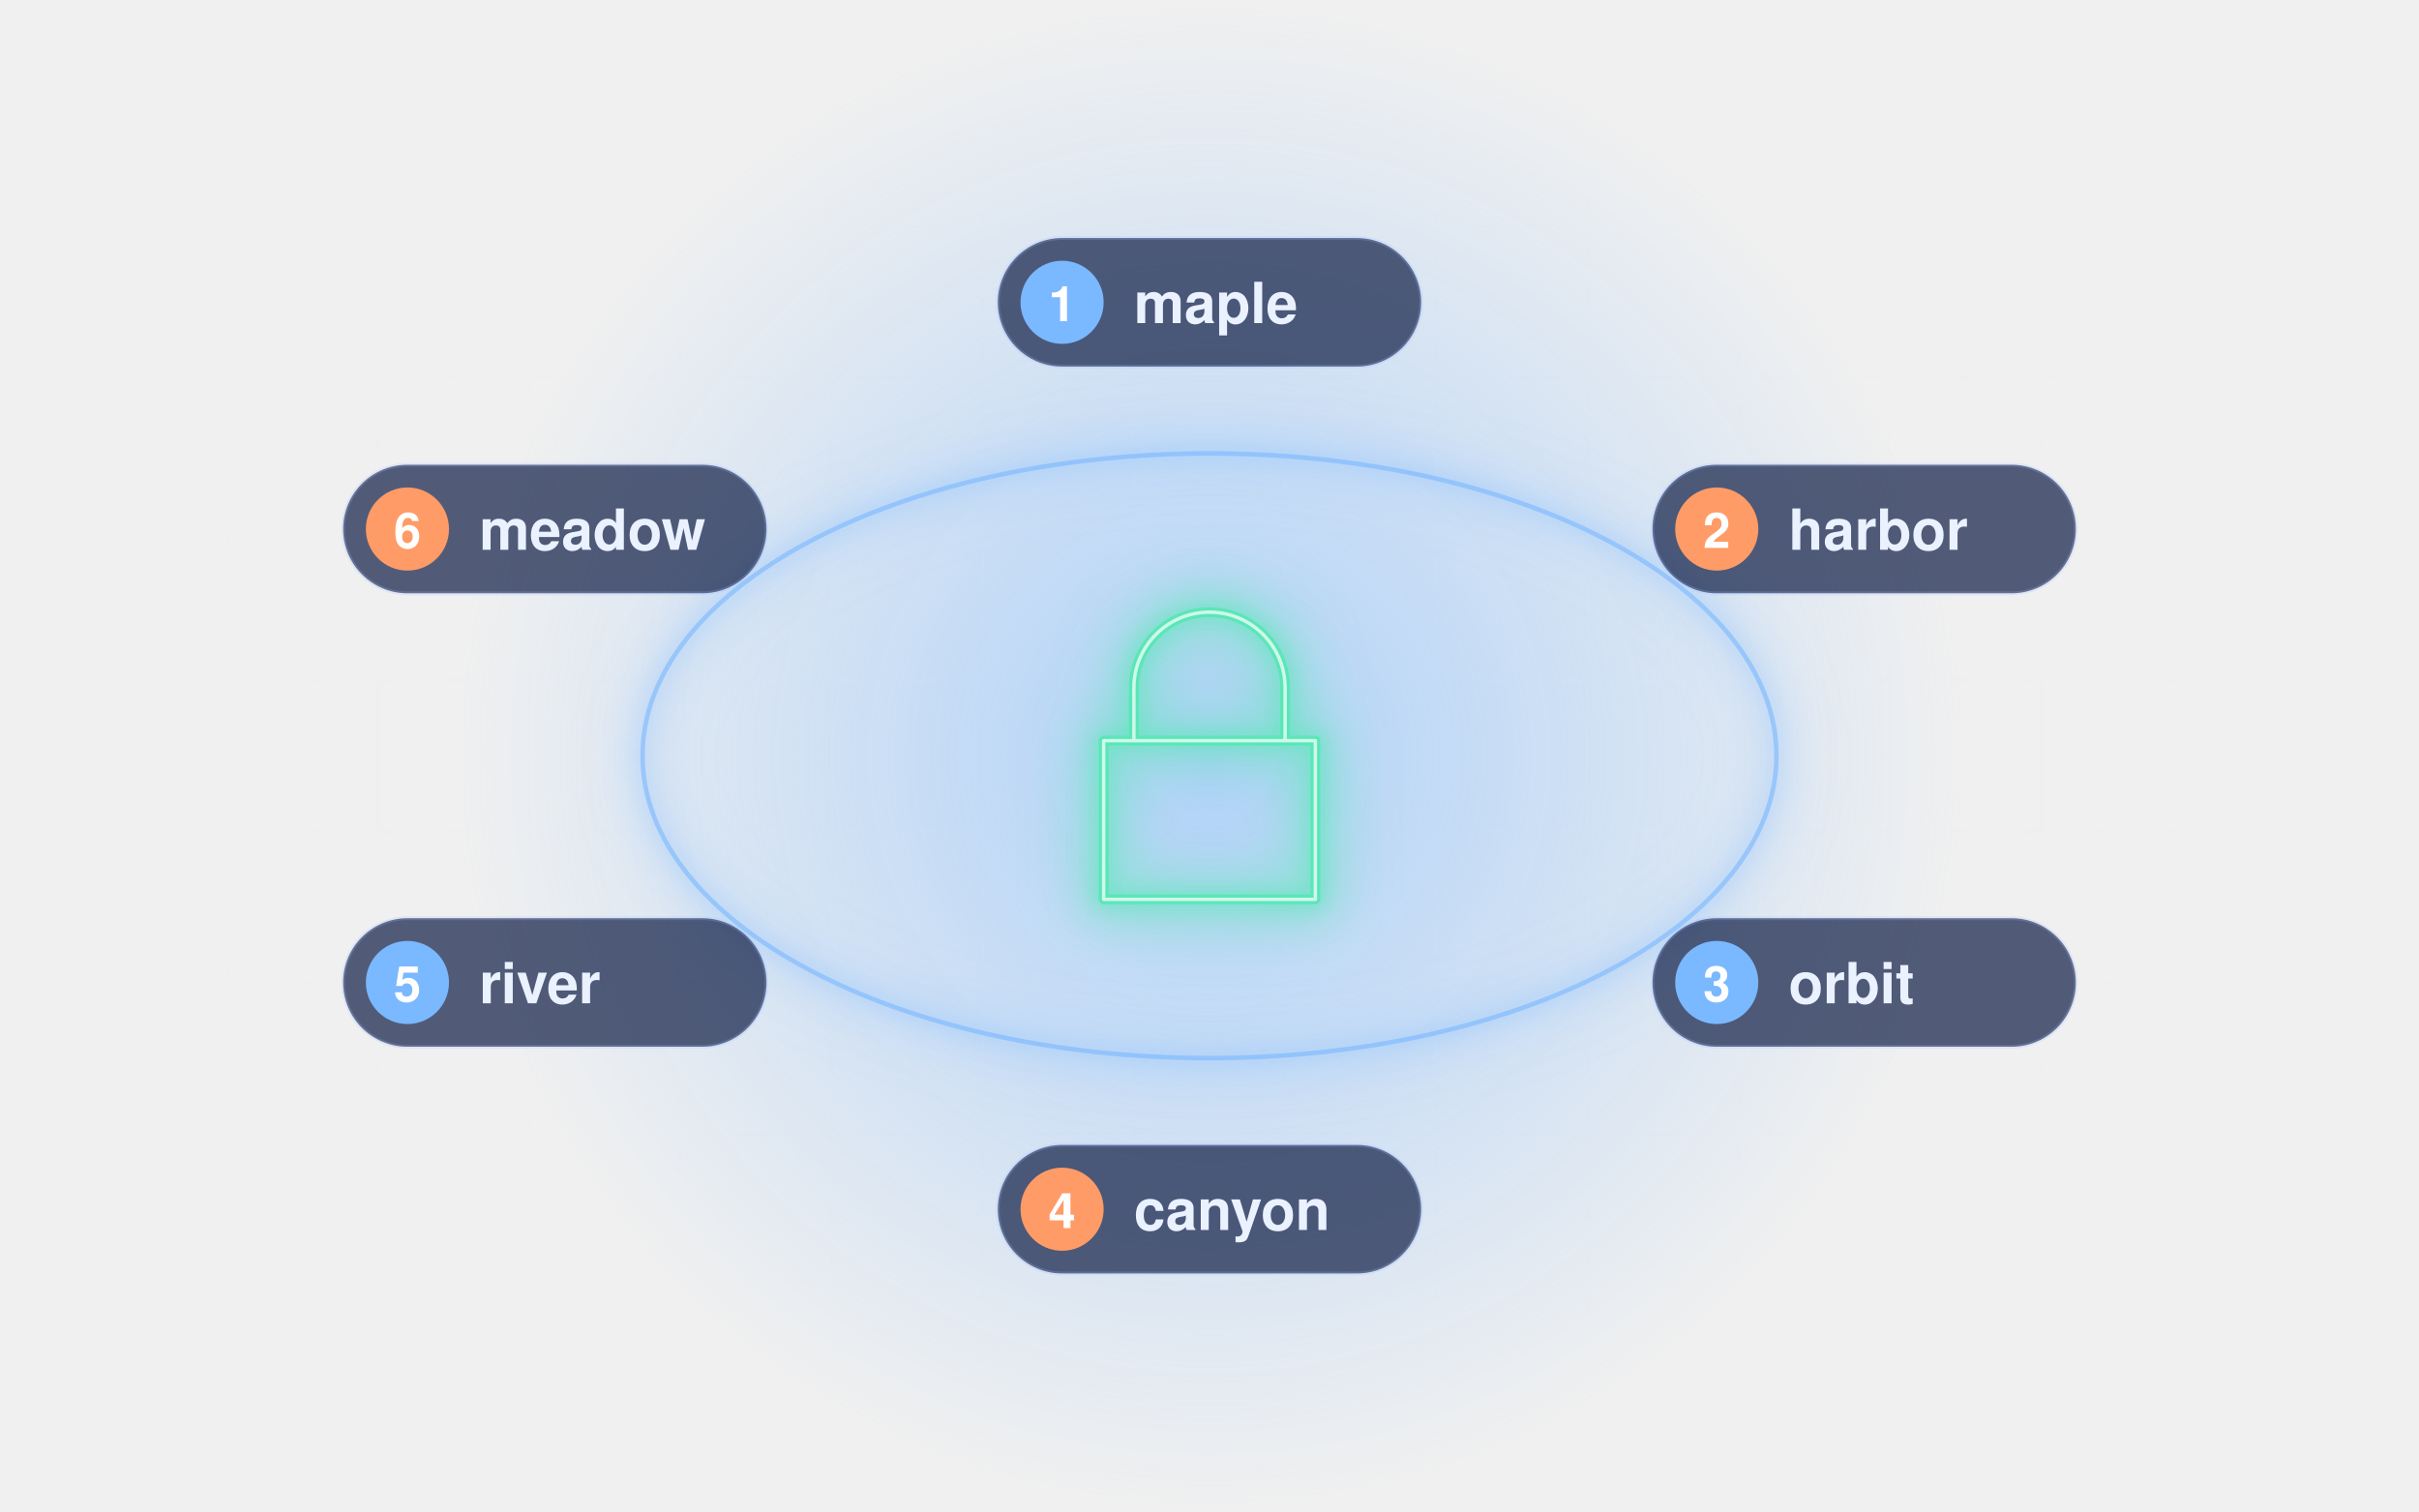
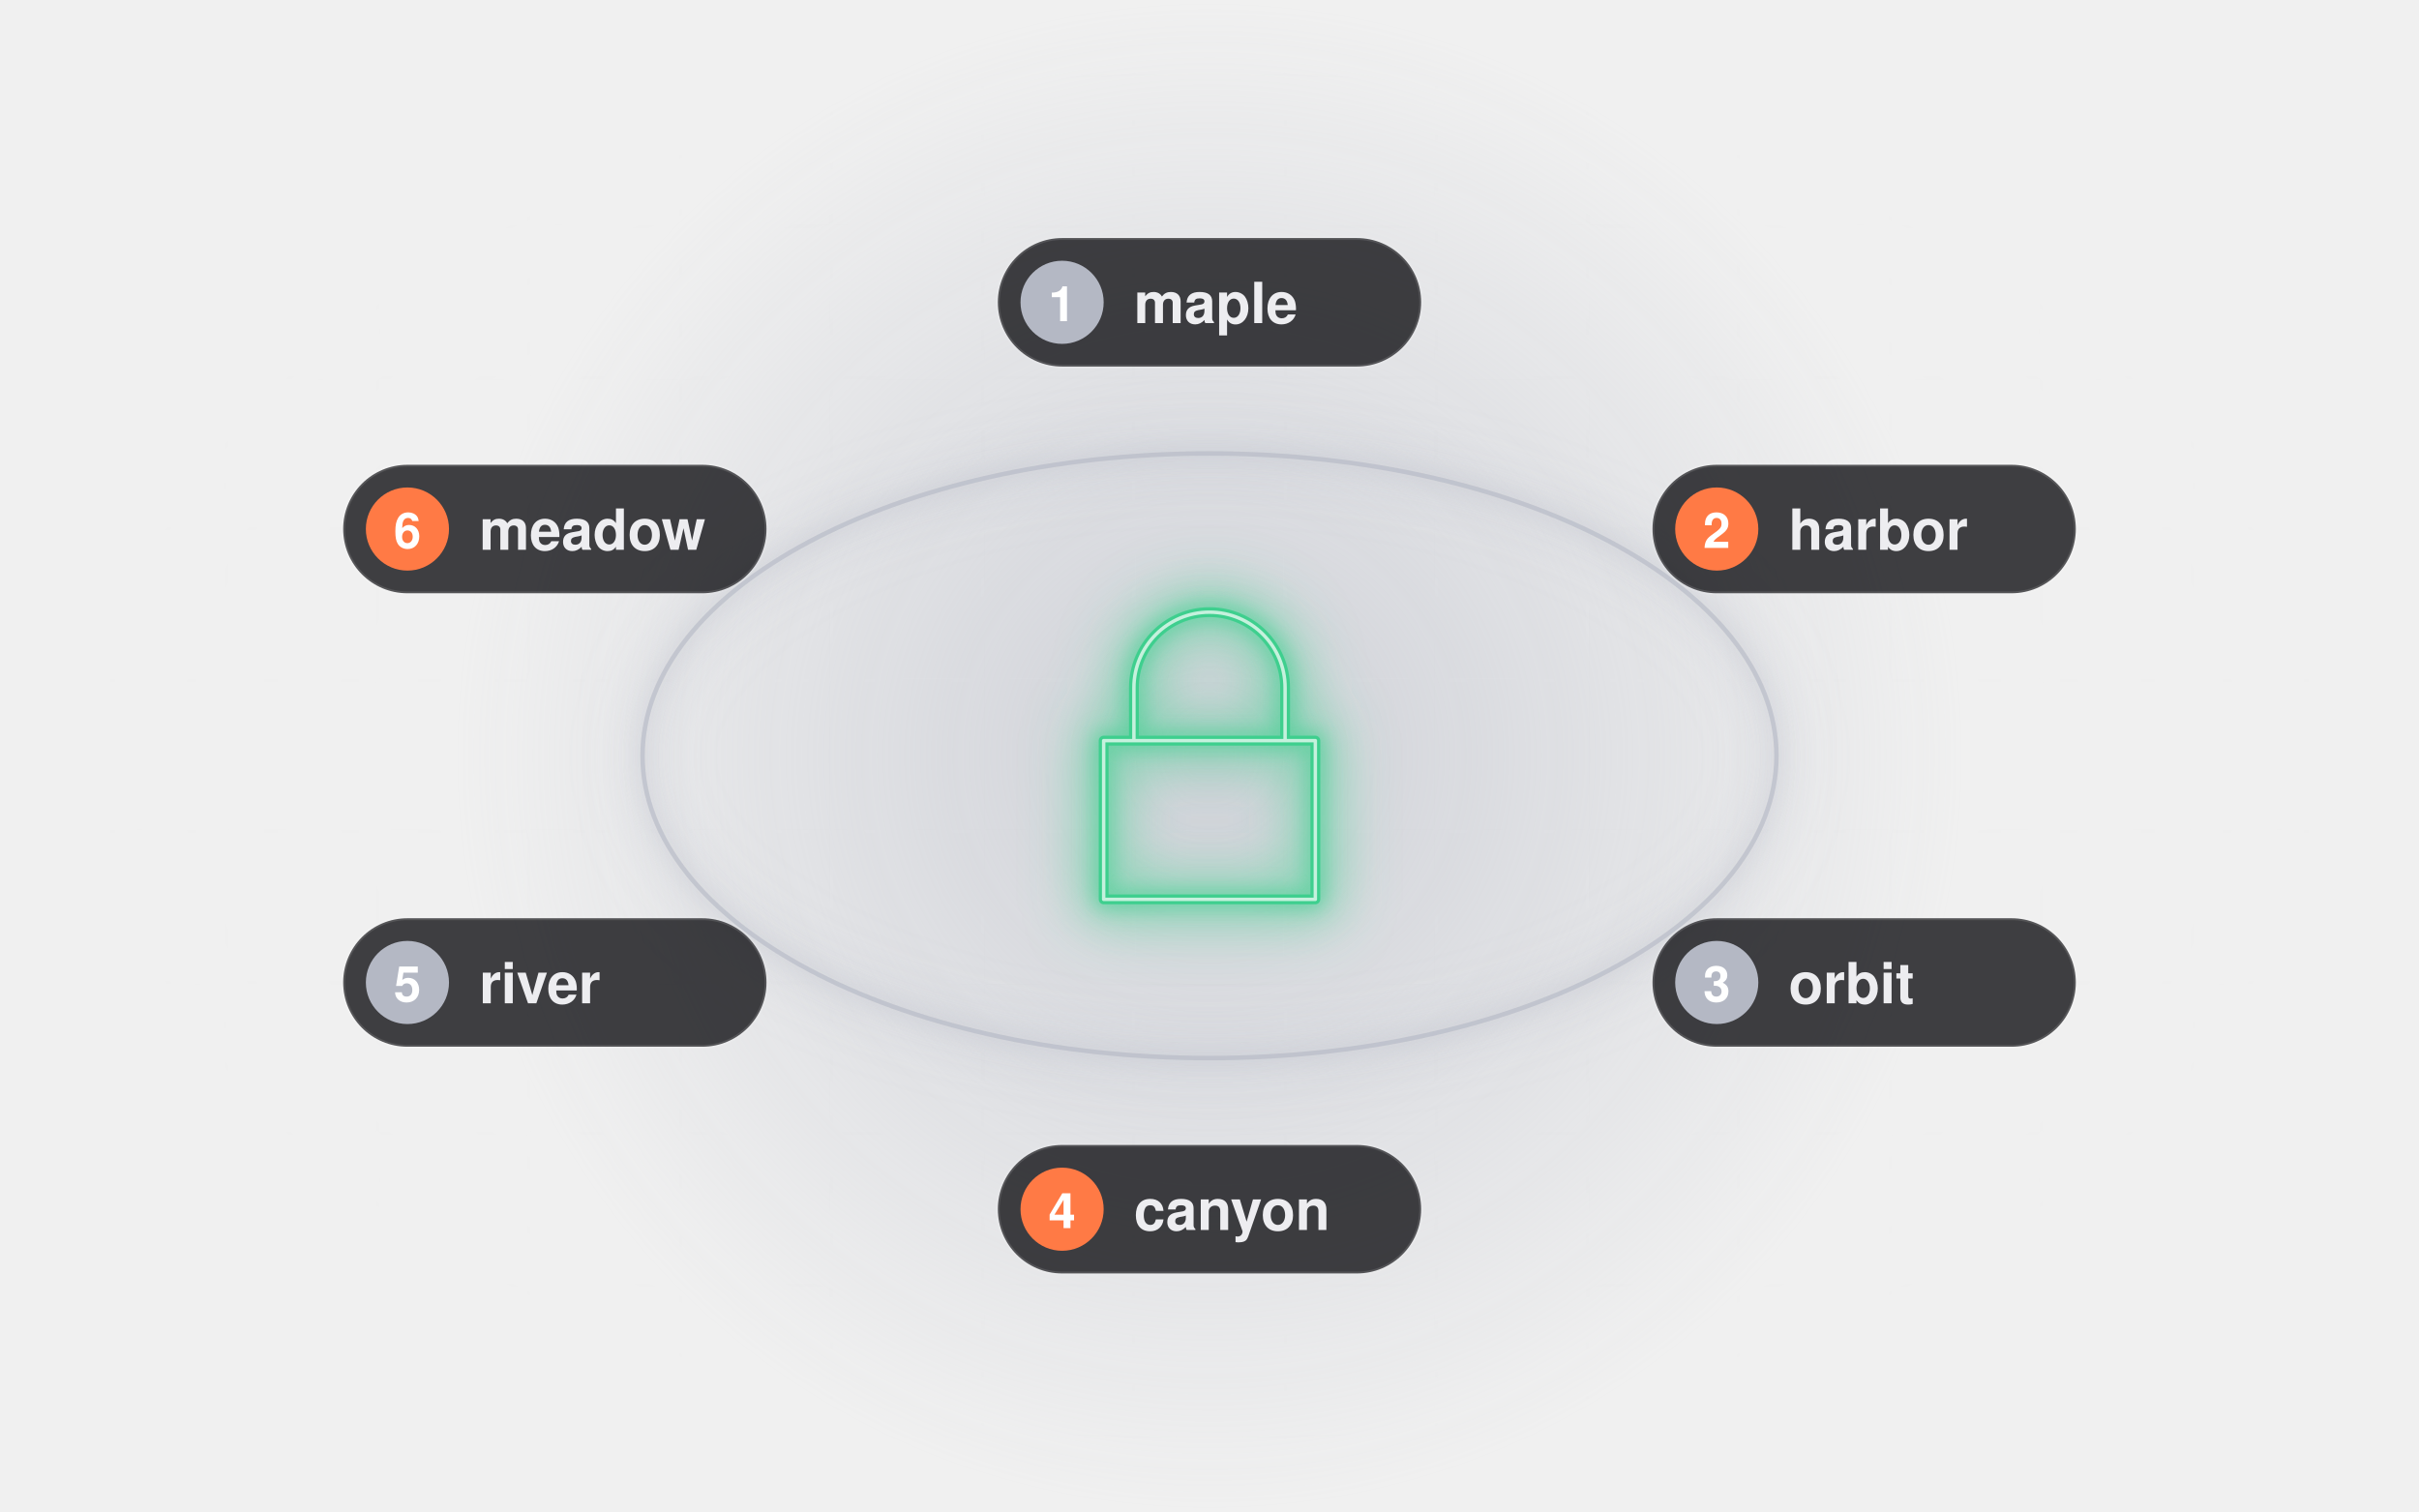
<svg xmlns="http://www.w3.org/2000/svg" viewBox="0 0 640 400" width="640" height="400" role="img" aria-labelledby="l9t">
  <defs>
    <linearGradient id="l9g" x1="0" y1="0" x2="1" y2="0">
-       <stop offset="0" stop-color="#7AB8FF" />
-       <stop offset=".55" stop-color="#4C8DFF" />
-       <stop offset="1" stop-color="#FF9B66" />
+       <stop offset="0" stop-color="#B4B8C4" />
+       <stop offset=".55" stop-color="#8D8D98" />
+       <stop offset="1" stop-color="#FF7A45" />
    </linearGradient>
    <linearGradient id="l9fade" x1="0" y1="0" x2="1" y2="0">
-       <stop offset="0" stop-color="#7AB8FF" stop-opacity="0" />
-       <stop offset="1" stop-color="#7AB8FF" stop-opacity=".9" />
+       <stop offset="0" stop-color="#B4B8C4" stop-opacity="0" />
+       <stop offset="1" stop-color="#B4B8C4" stop-opacity=".9" />
    </linearGradient>
    <linearGradient id="l9fadeC" x1="0" y1="0" x2="1" y2="0">
-       <stop offset="0" stop-color="#FF9B66" stop-opacity="0" />
-       <stop offset="1" stop-color="#FF9B66" stop-opacity=".95" />
+       <stop offset="0" stop-color="#FF7A45" stop-opacity="0" />
+       <stop offset="1" stop-color="#FF7A45" stop-opacity=".95" />
    </linearGradient>
    <radialGradient id="l9r">
-       <stop offset="0" stop-color="#7AB8FF" stop-opacity="0.55" />
-       <stop offset="1" stop-color="#7AB8FF" stop-opacity="0" />
+       <stop offset="0" stop-color="#B4B8C4" stop-opacity="0.55" />
+       <stop offset="1" stop-color="#B4B8C4" stop-opacity="0" />
    </radialGradient>
    <radialGradient id="l9rc">
-       <stop offset="0" stop-color="#FF9B66" stop-opacity="0.5" />
-       <stop offset="1" stop-color="#FF9B66" stop-opacity="0" />
+       <stop offset="0" stop-color="#FF7A45" stop-opacity="0.5" />
+       <stop offset="1" stop-color="#FF7A45" stop-opacity="0" />
    </radialGradient>
    <filter id="l9b" x="-50%" y="-50%" width="200%" height="200%">
      <feGaussianBlur stdDeviation="7" />
    </filter>
    <filter id="l9b2" x="-50%" y="-50%" width="200%" height="200%">
      <feGaussianBlur stdDeviation="2.4" />
    </filter>
  </defs>
  <defs>
    <radialGradient id="l9m" cx="0.5" cy="0.5" r="0.469" gradientUnits="objectBoundingBox">
      <stop offset="0" stop-color="#fff" />
      <stop offset="1" stop-color="#000" />
    </radialGradient>
    <mask id="l9mk">
      <rect width="640" height="400" fill="url(#l9m)" />
    </mask>
  </defs>
-   <path d="M20 0V400M60 0V400M100 0V400M140 0V400M180 0V400M220 0V400M260 0V400M300 0V400M340 0V400M380 0V400M420 0V400M460 0V400M500 0V400M540 0V400M580 0V400M620 0V400M0 20H640M0 60H640M0 100H640M0 140H640M0 180H640M0 220H640M0 260H640M0 300H640M0 340H640M0 380H640" stroke="rgba(234,241,255,.07)" stroke-width="1" mask="url(#l9mk)" />
+   <path d="M20 0V400M60 0V400M100 0V400M140 0V400M180 0V400M220 0V400M260 0V400M300 0V400M340 0V400M380 0V400M420 0V400M460 0V400M500 0V400M540 0V400M580 0V400M620 0V400M0 20H640M0 60H640M0 100H640M0 140H640M0 180H640M0 220H640M0 260H640M0 300H640M0 340H640M0 380H640" stroke="rgba(237,237,240,.06)" stroke-width="1" mask="url(#l9mk)" />
  <circle cx="320" cy="200" r="200" fill="url(#l9r)" />
  <g opacity="0.7">
-     <path d="M320 200m-150 0a150 80 0 1 0 300 0a150 80 0 1 0 -300 0" fill="none" stroke="#7AB8FF" stroke-width="6" stroke-linecap="round" stroke-linejoin="round" opacity="0.5" filter="url(#l9b)" />
-     <path d="M320 200m-150 0a150 80 0 1 0 300 0a150 80 0 1 0 -300 0" fill="none" stroke="#7AB8FF" stroke-width="2.4" stroke-linecap="round" stroke-linejoin="round" opacity="0.55" filter="url(#l9b2)" />
-     <path d="M320 200m-150 0a150 80 0 1 0 300 0a150 80 0 1 0 -300 0" fill="none" stroke="#7AB8FF" stroke-width="1.2" stroke-linecap="round" stroke-linejoin="round" />
+     <path d="M320 200m-150 0a150 80 0 1 0 300 0a150 80 0 1 0 -300 0" fill="none" stroke="#B4B8C4" stroke-width="6" stroke-linecap="round" stroke-linejoin="round" opacity="0.5" filter="url(#l9b)" />
+     <path d="M320 200m-150 0a150 80 0 1 0 300 0a150 80 0 1 0 -300 0" fill="none" stroke="#B4B8C4" stroke-width="2.4" stroke-linecap="round" stroke-linejoin="round" opacity="0.55" filter="url(#l9b2)" />
+     <path d="M320 200m-150 0a150 80 0 1 0 300 0a150 80 0 1 0 -300 0" fill="none" stroke="#B4B8C4" stroke-width="1.2" stroke-linecap="round" stroke-linejoin="round" />
  </g>
  <g opacity="1">
-     <path d="M300 196v-14a20 20 0 0 1 40 0v14M292 196h56v42h-56Z" fill="none" stroke="#5BE6B8" stroke-width="13" stroke-linecap="round" stroke-linejoin="round" opacity="0.5" filter="url(#l9b)" />
-     <path d="M300 196v-14a20 20 0 0 1 40 0v14M292 196h56v42h-56Z" fill="none" stroke="#5BE6B8" stroke-width="5.2" stroke-linecap="round" stroke-linejoin="round" opacity="0.55" filter="url(#l9b2)" />
-     <path d="M300 196v-14a20 20 0 0 1 40 0v14M292 196h56v42h-56Z" fill="none" stroke="#5BE6B8" stroke-width="2.6" stroke-linecap="round" stroke-linejoin="round" />
+     <path d="M300 196v-14a20 20 0 0 1 40 0v14M292 196h56v42h-56Z" fill="none" stroke="#3ECF8E" stroke-width="13" stroke-linecap="round" stroke-linejoin="round" opacity="0.5" filter="url(#l9b)" />
+     <path d="M300 196v-14a20 20 0 0 1 40 0v14M292 196h56v42h-56Z" fill="none" stroke="#3ECF8E" stroke-width="5.2" stroke-linecap="round" stroke-linejoin="round" opacity="0.55" filter="url(#l9b2)" />
+     <path d="M300 196v-14a20 20 0 0 1 40 0v14M292 196h56v42h-56Z" fill="none" stroke="#3ECF8E" stroke-width="2.6" stroke-linecap="round" stroke-linejoin="round" />
    <path d="M300 196v-14a20 20 0 0 1 40 0v14M292 196h56v42h-56Z" fill="none" stroke="#FFFFFF" stroke-width="0.91" stroke-linecap="round" stroke-linejoin="round" opacity=".7" />
  </g>
-   <rect x="264" y="63" width="112" height="34" rx="17" fill="rgba(20,34,72,.72)" stroke="rgba(160,190,255,.22)" />
-   <circle cx="281" cy="80" r="11" fill="#7AB8FF" />
+   <rect x="264" y="63" width="112" height="34" rx="17" fill="rgba(18,18,22,.8)" stroke="rgba(255,255,255,.12)" />
+   <circle cx="281" cy="80" r="11" fill="#B4B8C4" />
  <text x="281" y="85" font-family="'Segoe UI', Helvetica, Arial, sans-serif" font-size="13" font-weight="800" fill="#fff" text-anchor="middle">1</text>
-   <text x="300" y="85.5" font-family="'Segoe UI', Helvetica, Arial, sans-serif" font-size="15" font-weight="700" fill="#EAF1FF" text-anchor="start">maple</text>
-   <rect x="437.205" y="123" width="112" height="34" rx="17" fill="rgba(20,34,72,.72)" stroke="rgba(160,190,255,.22)" />
-   <circle cx="454.205" cy="140" r="11" fill="#FF9B66" />
+   <text x="300" y="85.5" font-family="'Segoe UI', Helvetica, Arial, sans-serif" font-size="15" font-weight="700" fill="#EDEDF0" text-anchor="start">maple</text>
+   <rect x="437.205" y="123" width="112" height="34" rx="17" fill="rgba(18,18,22,.8)" stroke="rgba(255,255,255,.12)" />
+   <circle cx="454.205" cy="140" r="11" fill="#FF7A45" />
  <text x="454.205" y="145" font-family="'Segoe UI', Helvetica, Arial, sans-serif" font-size="13" font-weight="800" fill="#fff" text-anchor="middle">2</text>
-   <text x="473.205" y="145.5" font-family="'Segoe UI', Helvetica, Arial, sans-serif" font-size="15" font-weight="700" fill="#EAF1FF" text-anchor="start">harbor</text>
-   <rect x="437.205" y="243" width="112" height="34" rx="17" fill="rgba(20,34,72,.72)" stroke="rgba(160,190,255,.22)" />
-   <circle cx="454.205" cy="260" r="11" fill="#7AB8FF" />
+   <text x="473.205" y="145.5" font-family="'Segoe UI', Helvetica, Arial, sans-serif" font-size="15" font-weight="700" fill="#EDEDF0" text-anchor="start">harbor</text>
+   <rect x="437.205" y="243" width="112" height="34" rx="17" fill="rgba(18,18,22,.8)" stroke="rgba(255,255,255,.12)" />
+   <circle cx="454.205" cy="260" r="11" fill="#B4B8C4" />
  <text x="454.205" y="265" font-family="'Segoe UI', Helvetica, Arial, sans-serif" font-size="13" font-weight="800" fill="#fff" text-anchor="middle">3</text>
-   <text x="473.205" y="265.5" font-family="'Segoe UI', Helvetica, Arial, sans-serif" font-size="15" font-weight="700" fill="#EAF1FF" text-anchor="start">orbit</text>
-   <rect x="264" y="303" width="112" height="34" rx="17" fill="rgba(20,34,72,.72)" stroke="rgba(160,190,255,.22)" />
-   <circle cx="281" cy="320" r="11" fill="#FF9B66" />
+   <text x="473.205" y="265.5" font-family="'Segoe UI', Helvetica, Arial, sans-serif" font-size="15" font-weight="700" fill="#EDEDF0" text-anchor="start">orbit</text>
+   <rect x="264" y="303" width="112" height="34" rx="17" fill="rgba(18,18,22,.8)" stroke="rgba(255,255,255,.12)" />
+   <circle cx="281" cy="320" r="11" fill="#FF7A45" />
  <text x="281" y="325" font-family="'Segoe UI', Helvetica, Arial, sans-serif" font-size="13" font-weight="800" fill="#fff" text-anchor="middle">4</text>
-   <text x="300" y="325.5" font-family="'Segoe UI', Helvetica, Arial, sans-serif" font-size="15" font-weight="700" fill="#EAF1FF" text-anchor="start">canyon</text>
-   <rect x="90.795" y="243" width="112" height="34" rx="17" fill="rgba(20,34,72,.72)" stroke="rgba(160,190,255,.22)" />
-   <circle cx="107.795" cy="260" r="11" fill="#7AB8FF" />
+   <text x="300" y="325.5" font-family="'Segoe UI', Helvetica, Arial, sans-serif" font-size="15" font-weight="700" fill="#EDEDF0" text-anchor="start">canyon</text>
+   <rect x="90.795" y="243" width="112" height="34" rx="17" fill="rgba(18,18,22,.8)" stroke="rgba(255,255,255,.12)" />
+   <circle cx="107.795" cy="260" r="11" fill="#B4B8C4" />
  <text x="107.795" y="265" font-family="'Segoe UI', Helvetica, Arial, sans-serif" font-size="13" font-weight="800" fill="#fff" text-anchor="middle">5</text>
-   <text x="126.795" y="265.5" font-family="'Segoe UI', Helvetica, Arial, sans-serif" font-size="15" font-weight="700" fill="#EAF1FF" text-anchor="start">river</text>
-   <rect x="90.795" y="123" width="112" height="34" rx="17" fill="rgba(20,34,72,.72)" stroke="rgba(160,190,255,.22)" />
-   <circle cx="107.795" cy="140" r="11" fill="#FF9B66" />
+   <text x="126.795" y="265.5" font-family="'Segoe UI', Helvetica, Arial, sans-serif" font-size="15" font-weight="700" fill="#EDEDF0" text-anchor="start">river</text>
+   <rect x="90.795" y="123" width="112" height="34" rx="17" fill="rgba(18,18,22,.8)" stroke="rgba(255,255,255,.12)" />
+   <circle cx="107.795" cy="140" r="11" fill="#FF7A45" />
  <text x="107.795" y="145" font-family="'Segoe UI', Helvetica, Arial, sans-serif" font-size="13" font-weight="800" fill="#fff" text-anchor="middle">6</text>
-   <text x="126.795" y="145.5" font-family="'Segoe UI', Helvetica, Arial, sans-serif" font-size="15" font-weight="700" fill="#EAF1FF" text-anchor="start">meadow</text>
+   <text x="126.795" y="145.5" font-family="'Segoe UI', Helvetica, Arial, sans-serif" font-size="15" font-weight="700" fill="#EDEDF0" text-anchor="start">meadow</text>
</svg>
